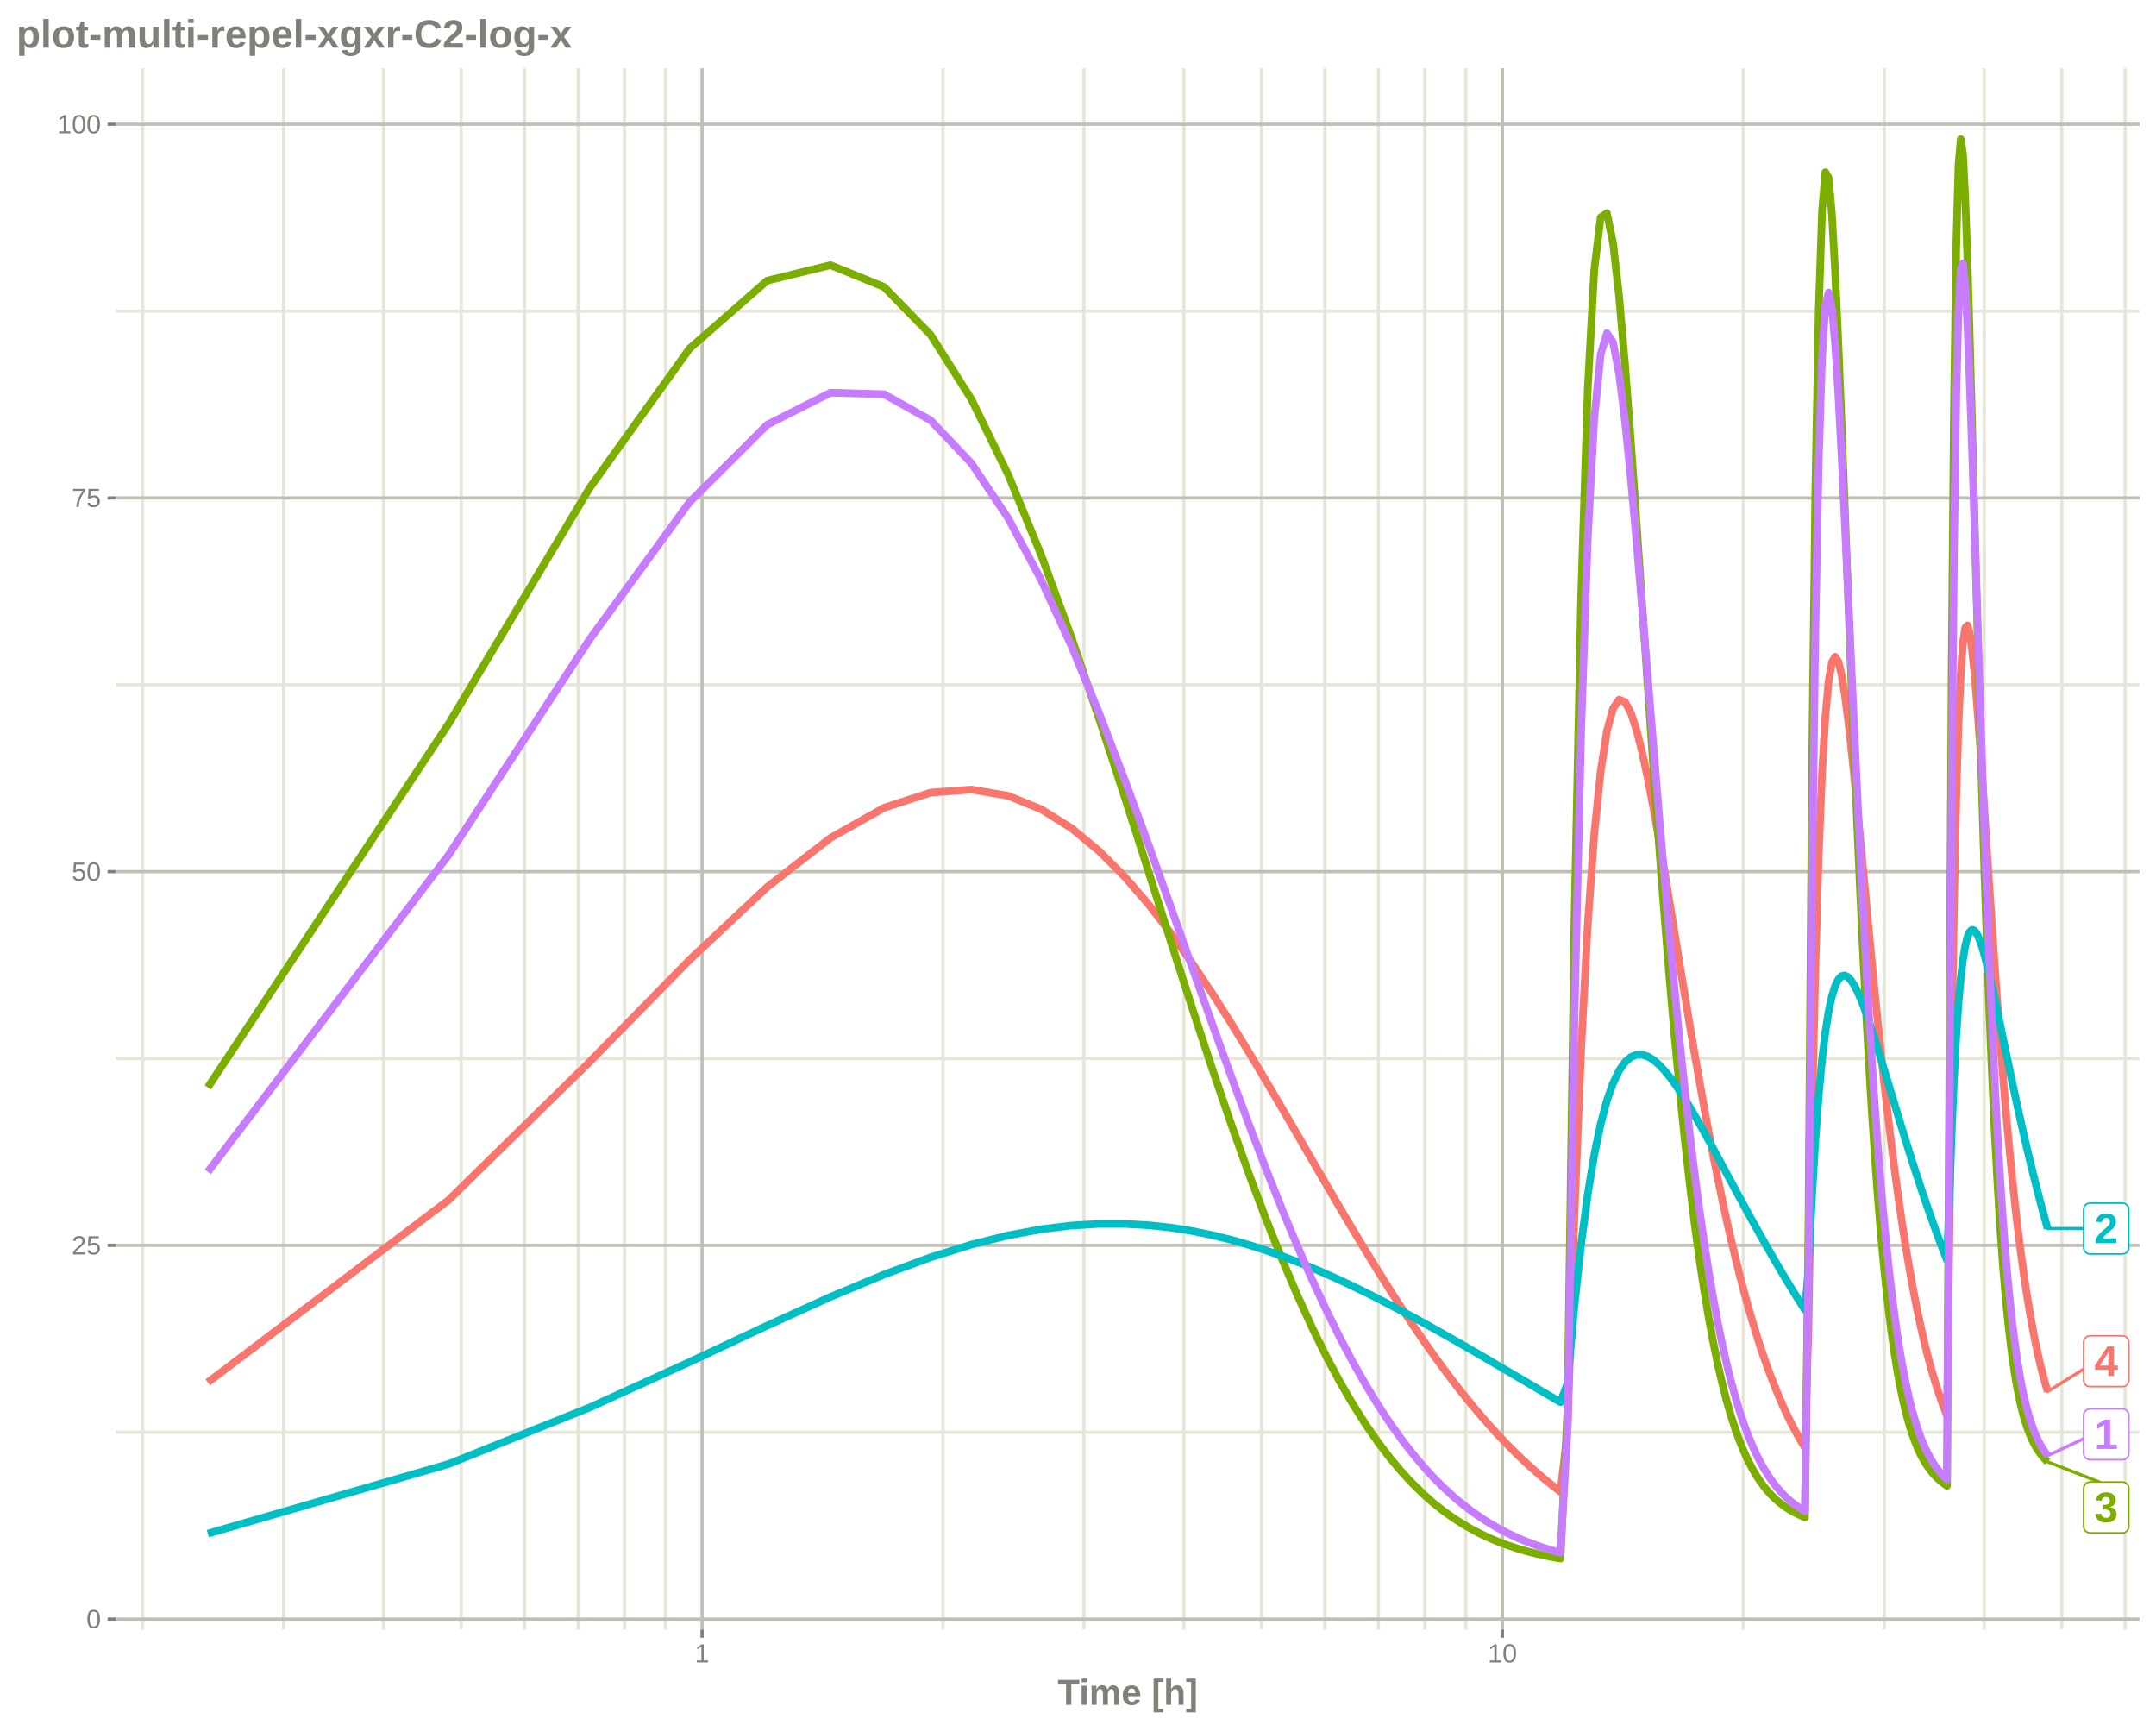
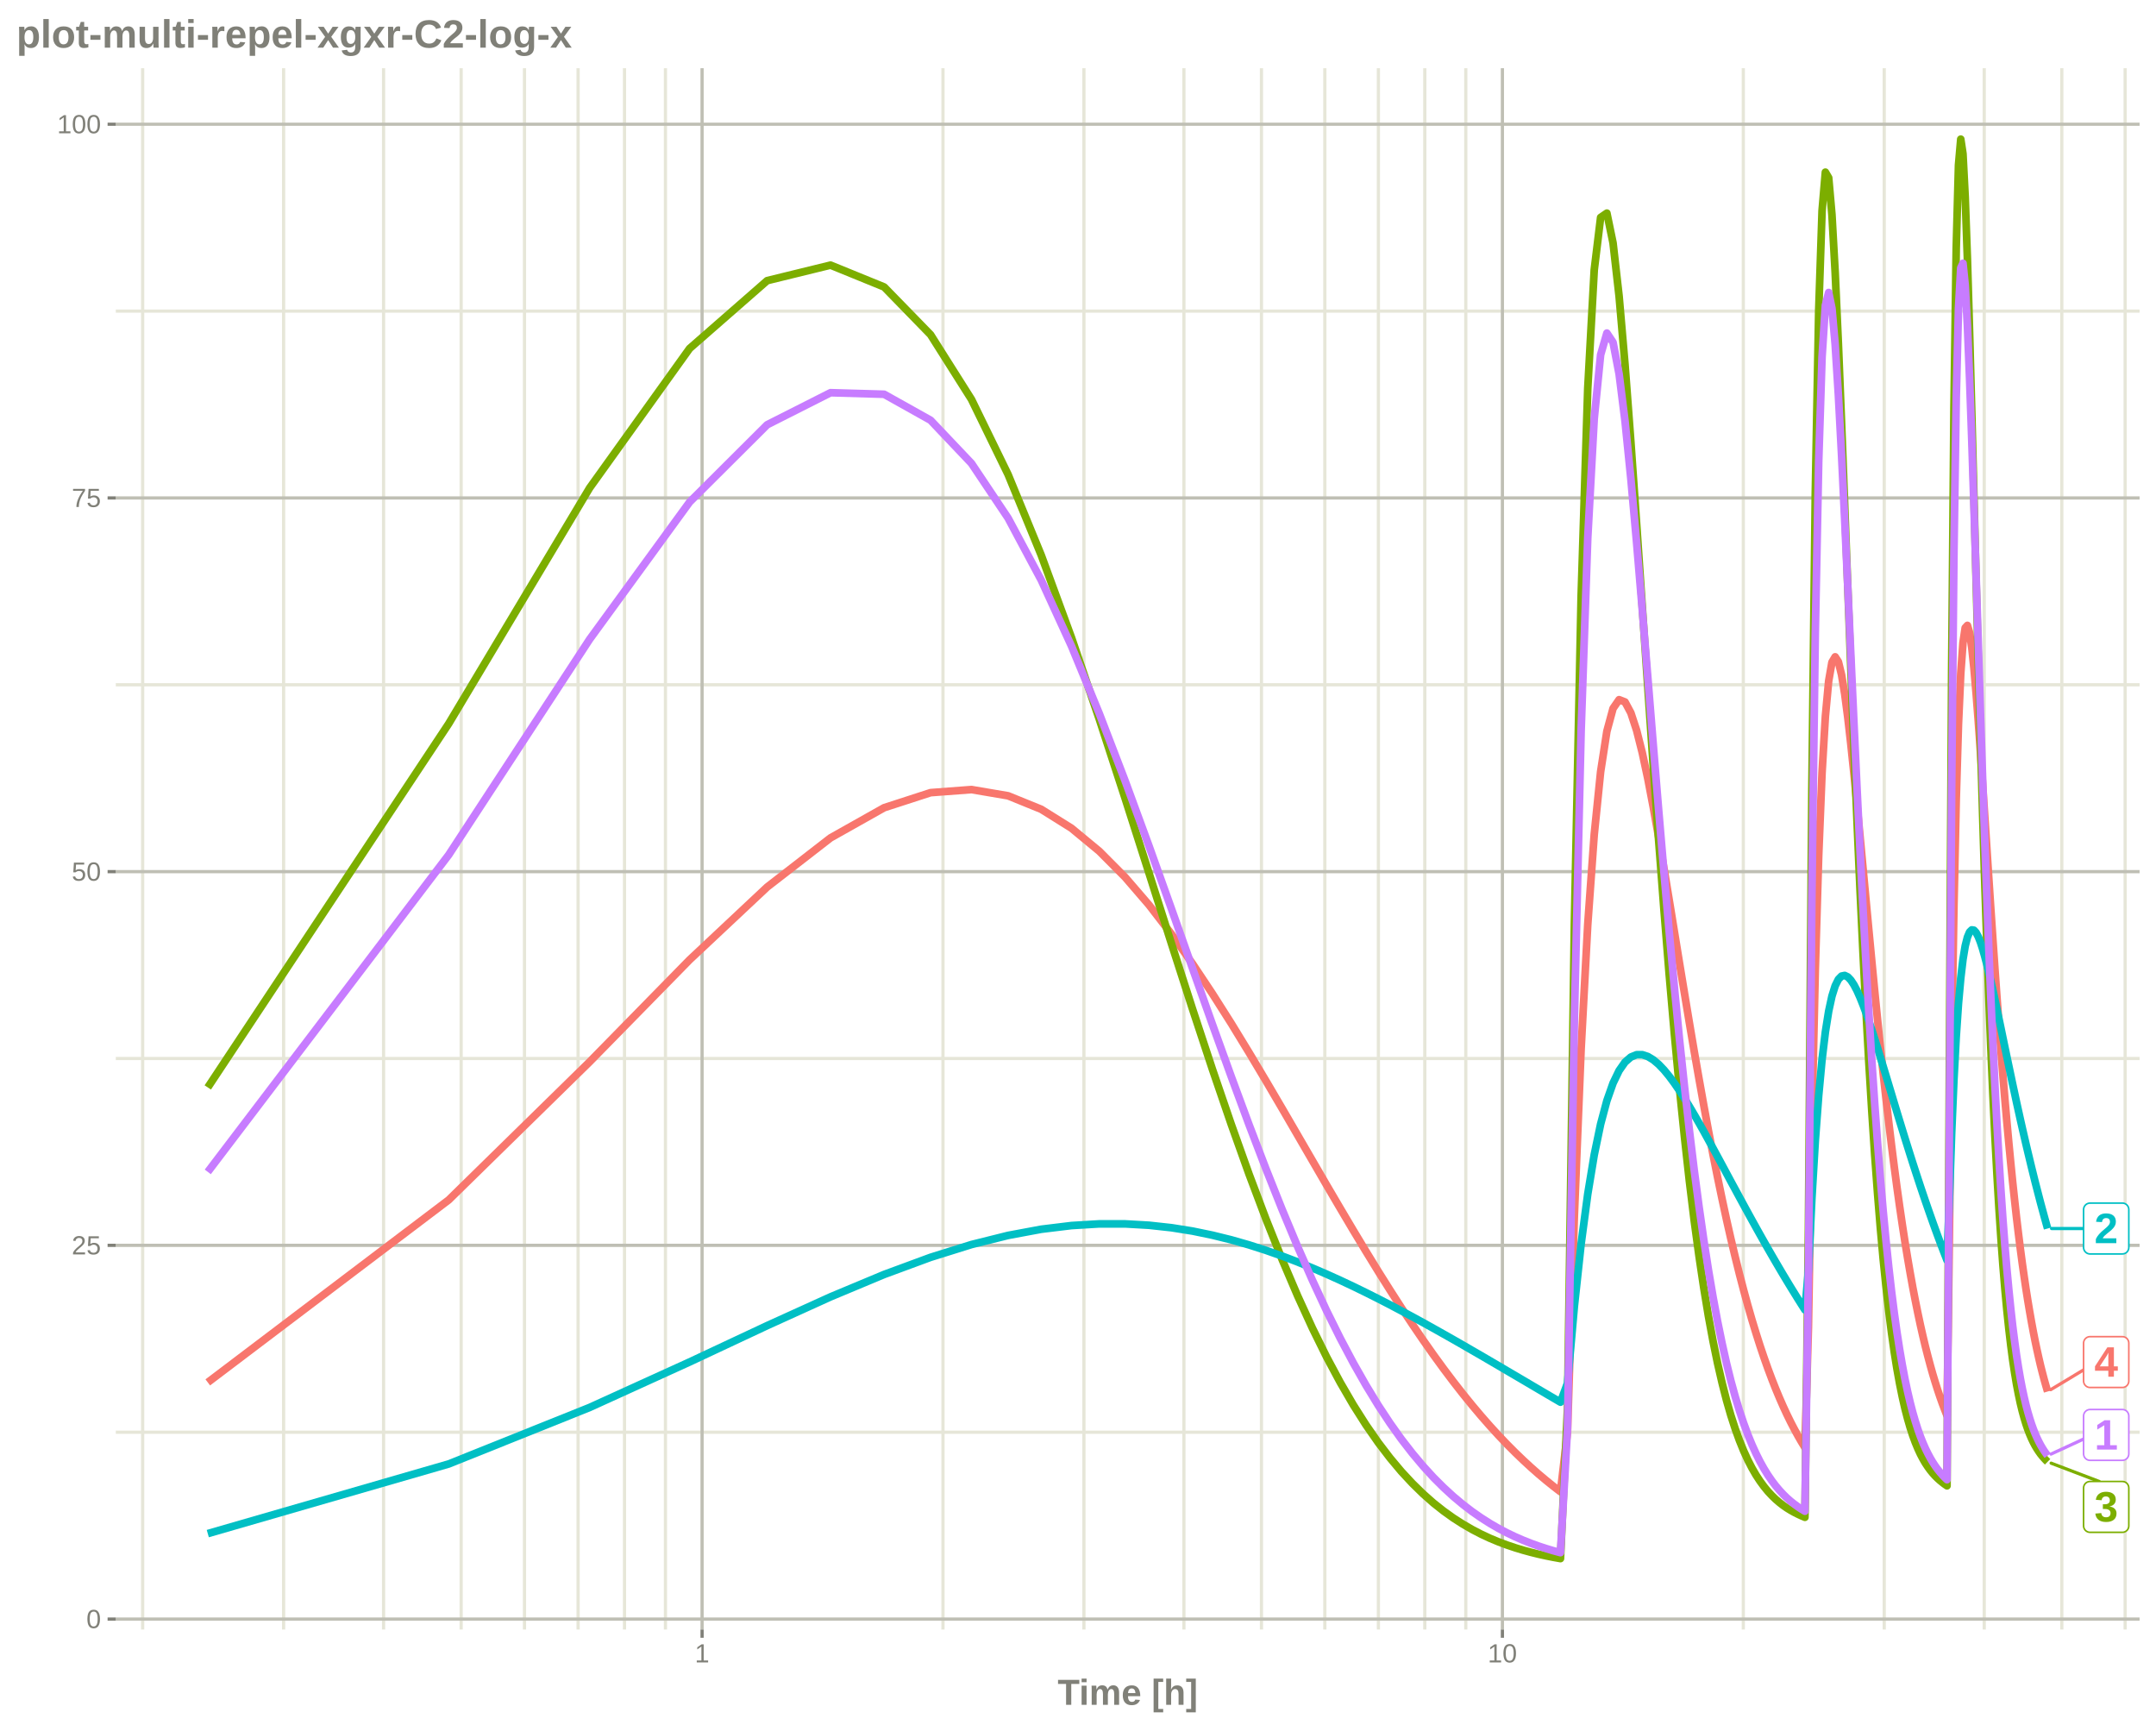
<svg xmlns="http://www.w3.org/2000/svg" viewBox="0 0 720.00 576.00">
  <defs>
    <style type="text/css">
    line, polyline, polygon, path, rect, circle {
      fill: none;
      stroke: #000000;
      stroke-linecap: round;
      stroke-linejoin: round;
      stroke-miterlimit: 10.00;
    }
  </style>
  </defs>
  <rect width="100%" height="100%" style="stroke: none; fill: #FFFFFF;" />
  <rect x="0.00" y="0.00" width="720.00" height="576.00" style="stroke-width: 1.07; stroke: #FFFFFF; fill: #FFFFFF;" />
  <defs>
    <clipPath id="cpMzguNjd8NzE0LjUyfDU0NC4xM3wyMi43Nw==">
      <rect x="38.67" y="22.77" width="675.85" height="521.36" />
    </clipPath>
  </defs>
  <rect x="38.67" y="22.77" width="675.85" height="521.36" style="stroke-width: 1.07; stroke: none; fill: #FFFFFF;" clip-path="url(#cpMzguNjd8NzE0LjUyfDU0NC4xM3wyMi43Nw==)" />
  <polyline points="38.67,478.23 714.52,478.23 " style="stroke-width: 1.07; stroke: #E6E6D8; stroke-linecap: butt;" clip-path="url(#cpMzguNjd8NzE0LjUyfDU0NC4xM3wyMi43Nw==)" />
  <polyline points="38.67,353.45 714.52,353.45 " style="stroke-width: 1.07; stroke: #E6E6D8; stroke-linecap: butt;" clip-path="url(#cpMzguNjd8NzE0LjUyfDU0NC4xM3wyMi43Nw==)" />
  <polyline points="38.67,228.66 714.52,228.66 " style="stroke-width: 1.07; stroke: #E6E6D8; stroke-linecap: butt;" clip-path="url(#cpMzguNjd8NzE0LjUyfDU0NC4xM3wyMi43Nw==)" />
  <polyline points="38.67,103.88 714.52,103.88 " style="stroke-width: 1.07; stroke: #E6E6D8; stroke-linecap: butt;" clip-path="url(#cpMzguNjd8NzE0LjUyfDU0NC4xM3wyMi43Nw==)" />
  <polyline points="47.64,544.13 47.64,22.77 " style="stroke-width: 1.07; stroke: #E6E6D8; stroke-linecap: butt;" clip-path="url(#cpMzguNjd8NzE0LjUyfDU0NC4xM3wyMi43Nw==)" />
  <polyline points="94.71,544.13 94.71,22.77 " style="stroke-width: 1.07; stroke: #E6E6D8; stroke-linecap: butt;" clip-path="url(#cpMzguNjd8NzE0LjUyfDU0NC4xM3wyMi43Nw==)" />
  <polyline points="128.10,544.13 128.10,22.77 " style="stroke-width: 1.07; stroke: #E6E6D8; stroke-linecap: butt;" clip-path="url(#cpMzguNjd8NzE0LjUyfDU0NC4xM3wyMi43Nw==)" />
  <polyline points="154.00,544.13 154.00,22.77 " style="stroke-width: 1.07; stroke: #E6E6D8; stroke-linecap: butt;" clip-path="url(#cpMzguNjd8NzE0LjUyfDU0NC4xM3wyMi43Nw==)" />
  <polyline points="175.16,544.13 175.16,22.77 " style="stroke-width: 1.07; stroke: #E6E6D8; stroke-linecap: butt;" clip-path="url(#cpMzguNjd8NzE0LjUyfDU0NC4xM3wyMi43Nw==)" />
  <polyline points="193.06,544.13 193.06,22.77 " style="stroke-width: 1.07; stroke: #E6E6D8; stroke-linecap: butt;" clip-path="url(#cpMzguNjd8NzE0LjUyfDU0NC4xM3wyMi43Nw==)" />
  <polyline points="208.55,544.13 208.55,22.77 " style="stroke-width: 1.07; stroke: #E6E6D8; stroke-linecap: butt;" clip-path="url(#cpMzguNjd8NzE0LjUyfDU0NC4xM3wyMi43Nw==)" />
  <polyline points="222.23,544.13 222.23,22.77 " style="stroke-width: 1.07; stroke: #E6E6D8; stroke-linecap: butt;" clip-path="url(#cpMzguNjd8NzE0LjUyfDU0NC4xM3wyMi43Nw==)" />
  <polyline points="314.91,544.13 314.91,22.77 " style="stroke-width: 1.07; stroke: #E6E6D8; stroke-linecap: butt;" clip-path="url(#cpMzguNjd8NzE0LjUyfDU0NC4xM3wyMi43Nw==)" />
  <polyline points="361.98,544.13 361.98,22.77 " style="stroke-width: 1.07; stroke: #E6E6D8; stroke-linecap: butt;" clip-path="url(#cpMzguNjd8NzE0LjUyfDU0NC4xM3wyMi43Nw==)" />
  <polyline points="395.37,544.13 395.37,22.77 " style="stroke-width: 1.07; stroke: #E6E6D8; stroke-linecap: butt;" clip-path="url(#cpMzguNjd8NzE0LjUyfDU0NC4xM3wyMi43Nw==)" />
  <polyline points="421.27,544.13 421.27,22.77 " style="stroke-width: 1.07; stroke: #E6E6D8; stroke-linecap: butt;" clip-path="url(#cpMzguNjd8NzE0LjUyfDU0NC4xM3wyMi43Nw==)" />
  <polyline points="442.43,544.13 442.43,22.77 " style="stroke-width: 1.07; stroke: #E6E6D8; stroke-linecap: butt;" clip-path="url(#cpMzguNjd8NzE0LjUyfDU0NC4xM3wyMi43Nw==)" />
  <polyline points="460.32,544.13 460.32,22.77 " style="stroke-width: 1.07; stroke: #E6E6D8; stroke-linecap: butt;" clip-path="url(#cpMzguNjd8NzE0LjUyfDU0NC4xM3wyMi43Nw==)" />
  <polyline points="475.82,544.13 475.82,22.77 " style="stroke-width: 1.07; stroke: #E6E6D8; stroke-linecap: butt;" clip-path="url(#cpMzguNjd8NzE0LjUyfDU0NC4xM3wyMi43Nw==)" />
  <polyline points="489.50,544.13 489.50,22.77 " style="stroke-width: 1.07; stroke: #E6E6D8; stroke-linecap: butt;" clip-path="url(#cpMzguNjd8NzE0LjUyfDU0NC4xM3wyMi43Nw==)" />
  <polyline points="582.18,544.13 582.18,22.77 " style="stroke-width: 1.07; stroke: #E6E6D8; stroke-linecap: butt;" clip-path="url(#cpMzguNjd8NzE0LjUyfDU0NC4xM3wyMi43Nw==)" />
  <polyline points="629.24,544.13 629.24,22.77 " style="stroke-width: 1.07; stroke: #E6E6D8; stroke-linecap: butt;" clip-path="url(#cpMzguNjd8NzE0LjUyfDU0NC4xM3wyMi43Nw==)" />
  <polyline points="662.64,544.13 662.64,22.77 " style="stroke-width: 1.07; stroke: #E6E6D8; stroke-linecap: butt;" clip-path="url(#cpMzguNjd8NzE0LjUyfDU0NC4xM3wyMi43Nw==)" />
  <polyline points="688.54,544.13 688.54,22.77 " style="stroke-width: 1.07; stroke: #E6E6D8; stroke-linecap: butt;" clip-path="url(#cpMzguNjd8NzE0LjUyfDU0NC4xM3wyMi43Nw==)" />
  <polyline points="709.70,544.13 709.70,22.77 " style="stroke-width: 1.07; stroke: #E6E6D8; stroke-linecap: butt;" clip-path="url(#cpMzguNjd8NzE0LjUyfDU0NC4xM3wyMi43Nw==)" />
  <polyline points="38.67,540.63 714.52,540.63 " style="stroke-width: 1.07; stroke: #BFBFB4; stroke-linecap: butt;" clip-path="url(#cpMzguNjd8NzE0LjUyfDU0NC4xM3wyMi43Nw==)" />
  <polyline points="38.67,415.84 714.52,415.84 " style="stroke-width: 1.07; stroke: #BFBFB4; stroke-linecap: butt;" clip-path="url(#cpMzguNjd8NzE0LjUyfDU0NC4xM3wyMi43Nw==)" />
  <polyline points="38.67,291.05 714.52,291.05 " style="stroke-width: 1.07; stroke: #BFBFB4; stroke-linecap: butt;" clip-path="url(#cpMzguNjd8NzE0LjUyfDU0NC4xM3wyMi43Nw==)" />
  <polyline points="38.67,166.27 714.52,166.27 " style="stroke-width: 1.07; stroke: #BFBFB4; stroke-linecap: butt;" clip-path="url(#cpMzguNjd8NzE0LjUyfDU0NC4xM3wyMi43Nw==)" />
  <polyline points="38.67,41.48 714.52,41.48 " style="stroke-width: 1.07; stroke: #BFBFB4; stroke-linecap: butt;" clip-path="url(#cpMzguNjd8NzE0LjUyfDU0NC4xM3wyMi43Nw==)" />
  <polyline points="234.46,544.13 234.46,22.77 " style="stroke-width: 1.07; stroke: #BFBFB4; stroke-linecap: butt;" clip-path="url(#cpMzguNjd8NzE0LjUyfDU0NC4xM3wyMi43Nw==)" />
  <polyline points="501.73,544.13 501.73,22.77 " style="stroke-width: 1.07; stroke: #BFBFB4; stroke-linecap: butt;" clip-path="url(#cpMzguNjd8NzE0LjUyfDU0NC4xM3wyMi43Nw==)" />
  <polyline points="69.39,461.60 149.84,400.68 196.91,354.56 230.30,320.49 256.20,296.19 277.36,279.78 295.26,269.71 310.76,264.68 324.43,263.65 336.66,265.73 347.72,270.23 357.82,276.55 367.11,284.23 375.71,292.88 383.72,302.18 391.21,311.90 398.25,321.82 404.88,331.80 411.16,341.70 417.11,351.44 422.78,360.94 428.18,370.15 433.34,379.03 438.28,387.55 443.01,395.70 447.57,403.47 451.95,410.86 456.17,417.86 460.24,424.49 464.18,430.75 467.98,436.66 471.67,442.22 475.24,447.46 478.70,452.38 482.07,457.01 485.34,461.35 488.52,465.42 491.61,469.23 494.63,472.81 497.57,476.16 500.43,479.29 503.23,482.23 505.96,484.97 508.63,487.54 511.24,489.95 513.79,492.20 516.29,494.30 518.73,496.27 521.12,498.11 523.47,478.17 525.77,405.62 528.02,350.20 530.23,308.74 532.40,278.63 534.53,257.70 536.62,244.17 538.68,236.55 540.70,233.63 542.68,234.40 544.63,238.04 546.55,243.88 548.44,251.37 550.30,260.06 552.12,269.59 553.92,279.67 555.70,290.07 557.44,300.59 559.16,311.10 560.85,321.48 562.53,331.65 564.17,341.53 565.79,351.09 567.40,360.29 568.98,369.10 570.53,377.51 572.07,385.53 573.59,393.14 575.09,400.35 576.56,407.18 578.02,413.63 579.47,419.71 580.89,425.44 582.30,430.83 583.69,435.91 585.06,440.68 586.42,445.15 587.76,449.36 589.09,453.30 590.40,457.00 591.70,460.47 592.98,463.72 594.25,466.77 595.50,469.62 596.74,472.30 597.97,474.81 599.19,477.16 600.39,479.36 601.58,481.43 602.76,483.36 603.93,443.17 605.08,375.35 606.22,323.81 607.36,285.52 608.48,258.01 609.59,239.19 610.69,227.37 611.78,221.13 612.86,219.32 613.93,220.98 614.99,225.32 616.04,231.72 617.08,239.64 618.11,248.66 619.13,258.44 620.15,268.70 621.15,279.23 622.15,289.85 623.14,300.42 624.12,310.83 625.09,321.01 626.05,330.90 627.01,340.45 627.95,349.63 628.89,358.42 629.83,366.81 630.75,374.79 631.67,382.38 632.58,389.57 633.48,396.37 634.38,402.80 635.27,408.86 636.15,414.58 637.03,419.96 637.90,425.02 638.76,429.79 639.62,434.26 640.47,438.46 641.31,442.41 642.15,446.12 642.98,449.60 643.81,452.86 644.63,455.92 645.44,458.80 646.25,461.49 647.05,464.02 647.85,466.40 648.64,468.63 649.43,470.72 650.21,472.69 650.99,413.43 651.76,350.05 652.53,302.14 653.29,266.82 654.04,241.72 654.80,224.86 655.54,214.61 656.28,209.64 657.02,208.83 657.75,211.29 658.48,216.26 659.20,223.13 659.92,231.42 660.64,240.72 661.35,250.70 662.05,261.10 662.75,271.72 663.45,282.39 664.14,292.99 664.83,303.41 665.52,313.57 666.20,323.43 666.88,332.94 667.55,342.08 668.22,350.82 668.88,359.16 669.54,367.10 670.20,374.64 670.86,381.78 671.51,388.54 672.15,394.92 672.80,400.95 673.43,406.63 674.07,411.98 674.70,417.02 675.33,421.76 675.96,426.21 676.58,430.40 677.20,434.33 677.82,438.03 678.43,441.50 679.04,444.76 679.64,447.82 680.25,450.70 680.85,453.40 681.44,455.94 682.04,458.32 682.63,460.56 683.22,462.67 683.80,464.65 " style="stroke-width: 2.56; stroke: #F8766D; stroke-linecap: butt;" clip-path="url(#cpMzguNjd8NzE0LjUyfDU0NC4xM3wyMi43Nw==)" />
  <polyline points="69.39,363.11 149.84,241.66 196.91,162.93 230.30,116.36 256.20,93.71 277.36,88.53 295.26,95.83 310.76,111.75 324.43,133.37 336.66,158.46 347.72,185.38 357.82,212.89 367.11,240.14 375.71,266.50 383.72,291.57 391.21,315.10 398.25,336.94 404.88,357.03 411.16,375.38 417.11,392.04 422.78,407.08 428.18,420.59 433.34,432.69 438.28,443.49 443.01,453.09 447.57,461.60 451.95,469.14 456.17,475.79 460.24,481.65 464.18,486.81 467.98,491.35 471.67,495.32 475.24,498.81 478.70,501.87 482.07,504.54 485.34,506.88 488.52,508.92 491.61,510.71 494.63,512.28 497.57,513.65 500.43,514.84 503.23,515.89 505.96,516.81 508.63,517.62 511.24,518.33 513.79,518.96 516.29,519.51 518.73,520.00 521.12,520.43 523.47,470.32 525.77,308.60 528.02,199.28 530.23,129.75 532.40,90.12 534.53,72.61 536.62,71.17 538.68,81.14 540.70,98.91 542.68,121.75 544.63,147.59 546.55,174.89 548.44,202.55 550.30,229.75 552.12,255.95 553.92,280.77 555.70,304.00 557.44,325.51 559.16,345.27 560.85,363.30 562.53,379.64 564.17,394.39 565.79,407.64 567.40,419.50 568.98,430.07 570.53,439.48 572.07,447.83 573.59,455.23 575.09,461.76 576.56,467.53 578.02,472.61 579.47,477.08 580.89,481.01 582.30,484.47 583.69,487.51 585.06,490.17 586.42,492.52 587.76,494.57 589.09,496.38 590.40,497.98 591.70,499.38 592.98,500.62 594.25,501.71 595.50,502.68 596.74,503.54 597.97,504.30 599.19,504.98 600.39,505.59 601.58,506.14 602.76,506.64 603.93,410.35 605.08,263.16 606.22,164.92 607.36,103.78 608.48,70.40 609.59,57.49 610.69,59.37 611.78,71.66 612.86,91.00 613.93,114.82 614.99,141.23 616.04,168.78 617.08,196.46 618.11,223.52 619.13,249.47 620.15,273.98 621.15,296.86 622.15,318.00 623.14,337.39 624.12,355.06 625.09,371.06 626.05,385.49 627.01,398.45 627.95,410.04 628.89,420.38 629.83,429.58 630.75,437.74 631.67,444.98 632.58,451.38 633.48,457.03 634.38,462.01 635.27,466.40 636.15,470.28 637.03,473.68 637.90,476.69 638.76,479.33 639.62,481.66 640.47,483.71 641.31,485.53 642.15,487.13 642.98,488.55 643.81,489.81 644.63,490.93 645.44,491.92 646.25,492.82 647.05,493.62 647.85,494.34 648.64,494.99 649.43,495.59 650.21,496.13 650.99,357.63 651.76,224.01 652.53,136.10 653.29,82.74 654.04,55.15 654.80,46.47 655.54,51.37 656.28,65.76 657.02,86.49 657.75,111.17 658.48,138.03 659.20,165.76 659.92,193.39 660.64,220.27 661.35,245.94 662.05,270.10 662.75,292.60 663.45,313.36 664.14,332.37 664.83,349.66 665.52,365.31 666.20,379.41 666.88,392.07 667.55,403.39 668.22,413.48 668.88,422.46 669.54,430.44 670.20,437.50 670.86,443.75 671.51,449.28 672.15,454.16 672.80,458.46 673.43,462.26 674.07,465.61 674.70,468.57 675.33,471.17 675.96,473.48 676.58,475.51 677.20,477.32 677.82,478.92 678.43,480.34 679.04,481.61 679.64,482.74 680.25,483.76 680.85,484.67 681.44,485.50 682.04,486.24 682.63,486.92 683.22,487.55 683.80,488.12 " style="stroke-width: 2.56; stroke: #7CAE00; stroke-linecap: butt;" clip-path="url(#cpMzguNjd8NzE0LjUyfDU0NC4xM3wyMi43Nw==)" />
  <polyline points="69.39,512.09 149.84,488.84 196.91,469.97 230.30,454.78 256.20,442.64 277.36,433.04 295.26,425.56 310.76,419.84 324.43,415.57 336.66,412.52 347.72,410.46 357.82,409.23 367.11,408.67 375.71,408.67 383.72,409.13 391.21,409.95 398.25,411.07 404.88,412.44 411.16,413.99 417.11,415.69 422.78,417.51 428.18,419.41 433.34,421.38 438.28,423.40 443.01,425.44 447.57,427.50 451.95,429.56 456.17,431.62 460.24,433.66 464.18,435.69 467.98,437.70 471.67,439.68 475.24,441.63 478.70,443.56 482.07,445.45 485.34,447.30 488.52,449.12 491.61,450.91 494.63,452.65 497.57,454.37 500.43,456.04 503.23,457.69 505.96,459.29 508.63,460.86 511.24,462.40 513.79,463.90 516.29,465.37 518.73,466.80 521.12,468.20 523.47,461.89 525.77,436.11 528.02,415.33 530.23,398.73 532.40,385.60 534.53,375.36 536.62,367.53 538.68,361.68 540.70,357.49 542.68,354.66 544.63,352.96 546.55,352.18 548.44,352.17 550.30,352.78 552.12,353.89 553.92,355.41 555.70,357.27 557.44,359.38 559.16,361.70 560.85,364.17 562.53,366.77 564.17,369.46 565.79,372.20 567.40,374.99 568.98,377.80 570.53,380.62 572.07,383.43 573.59,386.23 575.09,389.01 576.56,391.75 578.02,394.47 579.47,397.14 580.89,399.77 582.30,402.36 583.69,404.91 585.06,407.40 586.42,409.85 587.76,412.25 589.09,414.61 590.40,416.91 591.70,419.17 592.98,421.37 594.25,423.53 595.50,425.65 596.74,427.71 597.97,429.74 599.19,431.71 600.39,433.65 601.58,435.54 602.76,437.39 603.93,424.21 605.08,400.20 606.22,380.96 607.36,365.71 608.48,353.76 609.59,344.56 610.69,337.65 611.78,332.63 612.86,329.18 613.93,327.02 614.99,325.93 616.04,325.71 617.08,326.21 618.11,327.30 619.13,328.85 620.15,330.79 621.15,333.03 622.15,335.52 623.14,338.18 624.12,341.00 625.09,343.91 626.05,346.90 627.01,349.95 627.95,353.02 628.89,356.11 629.83,359.19 630.75,362.26 631.67,365.31 632.58,368.34 633.48,371.32 634.38,374.27 635.27,377.17 636.15,380.03 637.03,382.83 637.90,385.59 638.76,388.30 639.62,390.95 640.47,393.55 641.31,396.10 642.15,398.60 642.98,401.04 643.81,403.44 644.63,405.78 645.44,408.07 646.25,410.32 647.05,412.51 647.85,414.66 648.64,416.76 649.43,418.81 650.21,420.82 650.99,400.86 651.76,378.29 652.53,360.29 653.29,346.07 654.04,335.02 654.80,326.59 655.54,320.34 656.28,315.89 657.02,312.94 657.75,311.21 658.48,310.50 659.20,310.61 659.92,311.41 660.64,312.76 661.35,314.55 662.05,316.70 662.75,319.14 663.45,321.80 664.14,324.64 664.83,327.60 665.52,330.66 666.20,333.79 666.88,336.96 667.55,340.16 668.22,343.36 668.88,346.56 669.54,349.74 670.20,352.89 670.86,356.01 671.51,359.09 672.15,362.14 672.80,365.13 673.43,368.08 674.07,370.97 674.70,373.82 675.33,376.61 675.96,379.35 676.58,382.03 677.20,384.66 677.82,387.24 678.43,389.77 679.04,392.24 679.64,394.66 680.25,397.03 680.85,399.35 681.44,401.62 682.04,403.84 682.63,406.01 683.22,408.14 683.80,410.22 " style="stroke-width: 2.56; stroke: #00BFC4; stroke-linecap: butt;" clip-path="url(#cpMzguNjd8NzE0LjUyfDU0NC4xM3wyMi43Nw==)" />
  <polyline points="69.39,391.31 149.84,285.46 196.91,213.47 230.30,167.64 256.20,141.83 277.36,131.13 295.26,131.65 310.76,140.32 324.43,154.73 336.66,173.01 347.72,193.71 357.82,215.74 367.11,238.27 375.71,260.67 383.72,282.51 391.21,303.48 398.25,323.36 404.88,342.03 411.16,359.43 417.11,375.52 422.78,390.33 428.18,403.90 433.34,416.26 438.28,427.49 443.01,437.66 447.57,446.85 451.95,455.12 456.17,462.55 460.24,469.22 464.18,475.19 467.98,480.53 471.67,485.29 475.24,489.54 478.70,493.33 482.07,496.69 485.34,499.69 488.52,502.35 491.61,504.72 494.63,506.82 497.57,508.69 500.43,510.35 503.23,511.82 505.96,513.13 508.63,514.29 511.24,515.33 513.79,516.25 516.29,517.07 518.73,517.80 521.12,518.45 523.47,477.03 525.77,340.12 528.02,244.02 530.23,179.65 532.40,139.74 534.53,118.47 536.62,111.22 538.68,114.32 540.70,124.88 542.68,140.66 544.63,159.89 546.55,181.22 548.44,203.63 550.30,226.35 552.12,248.82 553.92,270.62 555.70,291.48 557.44,311.20 559.16,329.69 560.85,346.89 562.53,362.79 564.17,377.40 565.79,390.77 567.40,402.95 568.98,414.01 570.53,424.03 572.07,433.08 573.59,441.23 575.09,448.56 576.56,455.14 578.02,461.04 579.47,466.32 580.89,471.04 582.30,475.25 583.69,479.02 585.06,482.37 586.42,485.37 587.76,488.04 589.09,490.42 590.40,492.54 591.70,494.43 592.98,496.12 594.25,497.63 595.50,498.98 596.74,500.19 597.97,501.27 599.19,502.24 600.39,503.12 601.58,503.90 602.76,504.61 603.93,424.49 605.08,298.82 606.22,211.50 607.36,153.94 608.48,119.25 609.59,101.95 610.69,97.67 611.78,102.96 612.86,115.09 613.93,131.94 614.99,151.88 616.04,173.64 617.08,196.26 618.11,219.04 619.13,241.44 620.15,263.09 621.15,283.75 622.15,303.24 623.14,321.48 624.12,338.42 625.09,354.06 626.05,368.42 627.01,381.55 627.95,393.52 628.89,404.38 629.83,414.21 630.75,423.10 631.67,431.10 632.58,438.30 633.48,444.77 634.38,450.57 635.27,455.76 636.15,460.42 637.03,464.58 637.90,468.30 638.76,471.62 639.62,474.59 640.47,477.25 641.31,479.62 642.15,481.74 642.98,483.64 643.81,485.34 644.63,486.87 645.44,488.24 646.25,489.48 647.05,490.59 647.85,491.59 648.64,492.50 649.43,493.33 650.21,494.08 650.99,378.29 651.76,263.17 652.53,184.08 653.29,132.88 654.04,103.07 654.80,89.45 655.54,87.91 656.28,95.19 657.02,108.73 657.75,126.55 658.48,147.10 659.20,169.21 659.92,191.98 660.64,214.76 661.35,237.06 662.05,258.53 662.75,278.97 663.45,298.20 664.14,316.17 664.83,332.84 665.52,348.20 666.20,362.30 666.88,375.19 667.55,386.92 668.22,397.57 668.88,407.21 669.54,415.91 670.20,423.76 670.86,430.82 671.51,437.16 672.15,442.86 672.80,447.96 673.43,452.53 674.07,456.62 674.70,460.29 675.33,463.57 675.96,466.50 676.58,469.13 677.20,471.49 677.82,473.60 678.43,475.49 679.04,477.19 679.64,478.73 680.25,480.11 680.85,481.35 681.44,482.48 682.04,483.51 682.63,484.44 683.22,485.29 683.80,486.07 " style="stroke-width: 2.56; stroke: #C77CFF; stroke-linecap: butt;" clip-path="url(#cpMzguNjd8NzE0LjUyfDU0NC4xM3wyMi43Nw==)" />
-   <line x1="695.81" y1="480.41" x2="683.80" y2="486.07" style="stroke-width: 1.07; stroke: #C77CFF;" clip-path="url(#cpMzguNjd8NzE0LjUyfDU0NC4xM3wyMi43Nw==)" />
-   <polygon points="697.97,487.42 708.76,487.42 708.67,487.42 709.02,487.40 709.36,487.33 709.69,487.21 709.99,487.03 710.26,486.81 710.49,486.55 710.67,486.26 710.81,485.94 710.89,485.60 710.92,485.26 710.92,485.26 710.92,472.60 710.92,472.60 710.89,472.25 710.81,471.91 710.67,471.59 710.49,471.30 710.26,471.04 709.99,470.82 709.69,470.64 709.36,470.52 709.02,470.45 708.76,470.44 697.97,470.44 698.23,470.45 697.89,470.44 697.54,470.48 697.21,470.58 696.89,470.73 696.61,470.92 696.36,471.16 696.15,471.44 695.99,471.75 695.88,472.08 695.82,472.42 695.81,472.60 695.81,485.26 695.82,485.08 695.82,485.43 695.88,485.77 695.99,486.10 696.15,486.41 696.36,486.69 696.61,486.93 696.89,487.13 697.21,487.28 697.54,487.37 697.89,487.42 " style="stroke-width: 0.53; stroke: #C77CFF; fill: #FFFFFF;" clip-path="url(#cpMzguNjd8NzE0LjUyfDU0NC4xM3wyMi43Nw==)" />
+   <line x1="695.81" y1="480.52" x2="684.93" y2="485.54" style="stroke-width: 1.07; stroke: #C77CFF;" clip-path="url(#cpMzguNjd8NzE0LjUyfDU0NC4xM3wyMi43Nw==)" />
+   <line x1="695.81" y1="410.22" x2="685.12" y2="410.22" style="stroke-width: 1.07; stroke: #00BFC4;" clip-path="url(#cpMzguNjd8NzE0LjUyfDU0NC4xM3wyMi43Nw==)" />
+   <line x1="701.03" y1="494.68" x2="684.98" y2="488.57" style="stroke-width: 1.07; stroke: #7CAE00;" clip-path="url(#cpMzguNjd8NzE0LjUyfDU0NC4xM3wyMi43Nw==)" />
+   <line x1="695.81" y1="457.42" x2="684.84" y2="464.03" style="stroke-width: 1.07; stroke: #F8766D;" clip-path="url(#cpMzguNjd8NzE0LjUyfDU0NC4xM3wyMi43Nw==)" />
+   <polygon points="697.97,487.63 708.76,487.63 708.67,487.63 709.02,487.61 709.36,487.55 709.69,487.42 709.99,487.25 710.26,487.03 710.49,486.77 710.67,486.47 710.81,486.15 710.89,485.82 710.92,485.47 710.92,485.47 710.92,472.81 710.92,472.81 710.89,472.46 710.81,472.13 710.67,471.81 710.49,471.51 710.26,471.25 709.99,471.03 709.69,470.86 709.36,470.73 709.02,470.67 708.76,470.65 697.97,470.65 698.23,470.67 697.89,470.65 697.54,470.69 697.21,470.79 696.89,470.94 696.61,471.14 696.36,471.38 696.15,471.65 695.99,471.96 695.88,472.29 695.82,472.64 695.81,472.81 695.81,485.47 695.82,485.30 695.82,485.64 695.88,485.99 695.99,486.32 696.15,486.63 696.36,486.90 696.61,487.14 696.89,487.34 697.21,487.49 697.54,487.59 697.89,487.63 " style="stroke-width: 0.53; stroke: #C77CFF; fill: #FFFFFF;" clip-path="url(#cpMzguNjd8NzE0LjUyfDU0NC4xM3wyMi43Nw==)" />
  <g clip-path="url(#cpMzguNjd8NzE0LjUyfDU0NC4xM3wyMi43Nw==)">
-     <text x="699.41" y="483.82" style="font-size: 14.23px; font-weight: bold; fill: #C77CFF; font-family: Liberation Sans;" textLength="7.91px" lengthAdjust="spacingAndGlyphs">1</text>
+     <text x="699.41" y="484.03" style="font-size: 14.23px; font-weight: bold; fill: #C77CFF; font-family: Liberation Sans;" textLength="7.91px" lengthAdjust="spacingAndGlyphs">1</text>
  </g>
-   <line x1="695.81" y1="410.22" x2="683.80" y2="410.22" style="stroke-width: 1.07; stroke: #00BFC4;" clip-path="url(#cpMzguNjd8NzE0LjUyfDU0NC4xM3wyMi43Nw==)" />
  <polygon points="697.97,418.71 708.76,418.71 708.67,418.71 709.02,418.69 709.36,418.62 709.69,418.50 709.99,418.33 710.26,418.11 710.49,417.85 710.67,417.55 710.81,417.23 710.89,416.90 710.92,416.55 710.92,416.55 710.92,403.89 710.92,403.89 710.89,403.54 710.81,403.20 710.67,402.88 710.49,402.59 710.26,402.33 709.99,402.11 709.69,401.94 709.36,401.81 709.02,401.74 708.76,401.73 697.97,401.73 698.23,401.74 697.89,401.73 697.54,401.77 697.21,401.87 696.89,402.02 696.61,402.21 696.36,402.46 696.15,402.73 695.99,403.04 695.88,403.37 695.82,403.71 695.81,403.89 695.81,416.55 695.82,416.38 695.82,416.72 695.88,417.07 695.99,417.40 696.15,417.70 696.36,417.98 696.61,418.22 696.89,418.42 697.21,418.57 697.54,418.67 697.89,418.71 " style="stroke-width: 0.53; stroke: #00BFC4; fill: #FFFFFF;" clip-path="url(#cpMzguNjd8NzE0LjUyfDU0NC4xM3wyMi43Nw==)" />
  <g clip-path="url(#cpMzguNjd8NzE0LjUyfDU0NC4xM3wyMi43Nw==)">
    <text x="699.41" y="415.11" style="font-size: 14.23px; font-weight: bold; fill: #00BFC4; font-family: Liberation Sans;" textLength="7.91px" lengthAdjust="spacingAndGlyphs">2</text>
  </g>
-   <line x1="701.05" y1="494.85" x2="683.80" y2="488.12" style="stroke-width: 1.07; stroke: #7CAE00;" clip-path="url(#cpMzguNjd8NzE0LjUyfDU0NC4xM3wyMi43Nw==)" />
-   <polygon points="697.97,511.84 708.76,511.84 708.67,511.83 709.02,511.82 709.36,511.75 709.69,511.63 709.99,511.45 710.26,511.23 710.49,510.97 710.67,510.68 710.81,510.36 710.89,510.02 710.92,509.68 710.92,509.68 710.92,497.01 710.92,497.01 710.89,496.67 710.81,496.33 710.67,496.01 710.49,495.72 710.26,495.46 709.99,495.24 709.69,495.06 709.36,494.94 709.02,494.87 708.76,494.85 697.97,494.85 698.23,494.87 697.89,494.86 697.54,494.90 697.21,494.99 696.89,495.14 696.61,495.34 696.36,495.58 696.15,495.86 695.99,496.17 695.88,496.50 695.82,496.84 695.81,497.01 695.81,509.68 695.82,509.50 695.82,509.85 695.88,510.19 695.99,510.52 696.15,510.83 696.36,511.11 696.61,511.35 696.89,511.55 697.21,511.69 697.54,511.79 697.89,511.83 " style="stroke-width: 0.53; stroke: #7CAE00; fill: #FFFFFF;" clip-path="url(#cpMzguNjd8NzE0LjUyfDU0NC4xM3wyMi43Nw==)" />
+   <polygon points="697.97,511.66 708.76,511.66 708.67,511.66 709.02,511.65 709.36,511.58 709.69,511.45 709.99,511.28 710.26,511.06 710.49,510.80 710.67,510.51 710.81,510.19 710.89,509.85 710.92,509.50 710.92,509.50 710.92,496.84 710.92,496.84 710.89,496.50 710.81,496.16 710.67,495.84 710.49,495.54 710.26,495.28 709.99,495.06 709.69,494.89 709.36,494.77 709.02,494.70 708.76,494.68 697.97,494.68 698.23,494.70 697.89,494.68 697.54,494.73 697.21,494.82 696.89,494.97 696.61,495.17 696.36,495.41 696.15,495.69 695.99,495.99 695.88,496.32 695.82,496.67 695.81,496.84 695.81,509.50 695.82,509.33 695.82,509.68 695.88,510.02 695.99,510.35 696.15,510.66 696.36,510.94 696.61,511.18 696.89,511.37 697.21,511.52 697.54,511.62 697.89,511.66 " style="stroke-width: 0.53; stroke: #7CAE00; fill: #FFFFFF;" clip-path="url(#cpMzguNjd8NzE0LjUyfDU0NC4xM3wyMi43Nw==)" />
  <g clip-path="url(#cpMzguNjd8NzE0LjUyfDU0NC4xM3wyMi43Nw==)">
-     <text x="699.41" y="508.24" style="font-size: 14.23px; font-weight: bold; fill: #7CAE00; font-family: Liberation Sans;" textLength="7.91px" lengthAdjust="spacingAndGlyphs">3</text>
+     <text x="699.41" y="508.06" style="font-size: 14.23px; font-weight: bold; fill: #7CAE00; font-family: Liberation Sans;" textLength="7.91px" lengthAdjust="spacingAndGlyphs">3</text>
  </g>
-   <line x1="695.81" y1="457.19" x2="683.80" y2="464.65" style="stroke-width: 1.07; stroke: #F8766D;" clip-path="url(#cpMzguNjd8NzE0LjUyfDU0NC4xM3wyMi43Nw==)" />
-   <polygon points="697.97,463.01 708.76,463.01 708.67,463.01 709.02,463.00 709.36,462.93 709.69,462.80 709.99,462.63 710.26,462.41 710.49,462.15 710.67,461.86 710.81,461.54 710.89,461.20 710.92,460.85 710.92,460.85 710.92,448.19 710.92,448.19 710.89,447.84 710.81,447.51 710.67,447.19 710.49,446.89 710.26,446.63 709.99,446.41 709.69,446.24 709.36,446.12 709.02,446.05 708.76,446.03 697.97,446.03 698.23,446.05 697.89,446.03 697.54,446.07 697.21,446.17 696.89,446.32 696.61,446.52 696.36,446.76 696.15,447.04 695.99,447.34 695.88,447.67 695.82,448.02 695.81,448.19 695.81,460.85 695.82,460.68 695.82,461.03 695.88,461.37 695.99,461.70 696.15,462.01 696.36,462.28 696.61,462.53 696.89,462.72 697.21,462.87 697.54,462.97 697.89,463.01 " style="stroke-width: 0.53; stroke: #F8766D; fill: #FFFFFF;" clip-path="url(#cpMzguNjd8NzE0LjUyfDU0NC4xM3wyMi43Nw==)" />
+   <polygon points="697.97,463.30 708.76,463.30 708.67,463.30 709.02,463.29 709.36,463.22 709.69,463.09 709.99,462.92 710.26,462.70 710.49,462.44 710.67,462.14 710.81,461.82 710.89,461.49 710.92,461.14 710.92,461.14 710.92,448.48 710.92,448.48 710.89,448.13 710.81,447.80 710.67,447.48 710.49,447.18 710.26,446.92 709.99,446.70 709.69,446.53 709.36,446.40 709.02,446.34 708.76,446.32 697.97,446.32 698.23,446.34 697.89,446.32 697.54,446.36 697.21,446.46 696.89,446.61 696.61,446.81 696.36,447.05 696.15,447.33 695.99,447.63 695.88,447.96 695.82,448.31 695.81,448.48 695.81,461.14 695.82,460.97 695.82,461.31 695.88,461.66 695.99,461.99 696.15,462.30 696.36,462.57 696.61,462.81 696.89,463.01 697.21,463.16 697.54,463.26 697.89,463.30 " style="stroke-width: 0.53; stroke: #F8766D; fill: #FFFFFF;" clip-path="url(#cpMzguNjd8NzE0LjUyfDU0NC4xM3wyMi43Nw==)" />
  <g clip-path="url(#cpMzguNjd8NzE0LjUyfDU0NC4xM3wyMi43Nw==)">
-     <text x="699.41" y="459.41" style="font-size: 14.23px; font-weight: bold; fill: #F8766D; font-family: Liberation Sans;" textLength="7.91px" lengthAdjust="spacingAndGlyphs">4</text>
+     <text x="699.41" y="459.70" style="font-size: 14.23px; font-weight: bold; fill: #F8766D; font-family: Liberation Sans;" textLength="7.91px" lengthAdjust="spacingAndGlyphs">4</text>
  </g>
  <defs>
    <clipPath id="cpMC4wMHw3MjAuMDB8NTc2LjAwfDAuMDA=">
      <rect x="0.00" y="0.00" width="720.00" height="576.00" />
    </clipPath>
  </defs>
  <g clip-path="url(#cpMC4wMHw3MjAuMDB8NTc2LjAwfDAuMDA=)">
    <text x="28.84" y="543.65" style="font-size: 8.80px; fill: #808078; font-family: Liberation Sans;" textLength="4.89px" lengthAdjust="spacingAndGlyphs">0</text>
  </g>
  <g clip-path="url(#cpMC4wMHw3MjAuMDB8NTc2LjAwfDAuMDA=)">
    <text x="23.95" y="418.86" style="font-size: 8.80px; fill: #808078; font-family: Liberation Sans;" textLength="9.78px" lengthAdjust="spacingAndGlyphs">25</text>
  </g>
  <g clip-path="url(#cpMC4wMHw3MjAuMDB8NTc2LjAwfDAuMDA=)">
    <text x="23.95" y="294.08" style="font-size: 8.80px; fill: #808078; font-family: Liberation Sans;" textLength="9.78px" lengthAdjust="spacingAndGlyphs">50</text>
  </g>
  <g clip-path="url(#cpMC4wMHw3MjAuMDB8NTc2LjAwfDAuMDA=)">
    <text x="23.95" y="169.29" style="font-size: 8.80px; fill: #808078; font-family: Liberation Sans;" textLength="9.78px" lengthAdjust="spacingAndGlyphs">75</text>
  </g>
  <g clip-path="url(#cpMC4wMHw3MjAuMDB8NTc2LjAwfDAuMDA=)">
    <text x="19.06" y="44.51" style="font-size: 8.80px; fill: #808078; font-family: Liberation Sans;" textLength="14.67px" lengthAdjust="spacingAndGlyphs">100</text>
  </g>
  <polyline points="35.93,540.63 38.67,540.63 " style="stroke-width: 1.07; stroke: #808078; stroke-linecap: butt;" clip-path="url(#cpMC4wMHw3MjAuMDB8NTc2LjAwfDAuMDA=)" />
  <polyline points="35.93,415.84 38.67,415.84 " style="stroke-width: 1.07; stroke: #808078; stroke-linecap: butt;" clip-path="url(#cpMC4wMHw3MjAuMDB8NTc2LjAwfDAuMDA=)" />
  <polyline points="35.93,291.05 38.67,291.05 " style="stroke-width: 1.07; stroke: #808078; stroke-linecap: butt;" clip-path="url(#cpMC4wMHw3MjAuMDB8NTc2LjAwfDAuMDA=)" />
  <polyline points="35.93,166.27 38.67,166.27 " style="stroke-width: 1.07; stroke: #808078; stroke-linecap: butt;" clip-path="url(#cpMC4wMHw3MjAuMDB8NTc2LjAwfDAuMDA=)" />
  <polyline points="35.93,41.48 38.67,41.48 " style="stroke-width: 1.07; stroke: #808078; stroke-linecap: butt;" clip-path="url(#cpMC4wMHw3MjAuMDB8NTc2LjAwfDAuMDA=)" />
  <polyline points="234.46,546.87 234.46,544.13 " style="stroke-width: 1.07; stroke: #808078; stroke-linecap: butt;" clip-path="url(#cpMC4wMHw3MjAuMDB8NTc2LjAwfDAuMDA=)" />
  <polyline points="501.73,546.87 501.73,544.13 " style="stroke-width: 1.07; stroke: #808078; stroke-linecap: butt;" clip-path="url(#cpMC4wMHw3MjAuMDB8NTc2LjAwfDAuMDA=)" />
  <g clip-path="url(#cpMC4wMHw3MjAuMDB8NTc2LjAwfDAuMDA=)">
    <text x="232.01" y="555.11" style="font-size: 8.80px; fill: #808078; font-family: Liberation Sans;" textLength="4.89px" lengthAdjust="spacingAndGlyphs">1</text>
  </g>
  <g clip-path="url(#cpMC4wMHw3MjAuMDB8NTc2LjAwfDAuMDA=)">
    <text x="496.83" y="555.11" style="font-size: 8.80px; fill: #808078; font-family: Liberation Sans;" textLength="9.78px" lengthAdjust="spacingAndGlyphs">10</text>
  </g>
  <g clip-path="url(#cpMC4wMHw3MjAuMDB8NTc2LjAwfDAuMDA=)">
    <text x="353.19" y="569.26" style="font-size: 12.10px; font-weight: bold; fill: #808078; font-family: Liberation Sans;" textLength="46.81px" lengthAdjust="spacingAndGlyphs">Time [h]</text>
  </g>
  <g clip-path="url(#cpMC4wMHw3MjAuMDB8NTc2LjAwfDAuMDA=)">
    <text x="5.48" y="15.92" style="font-size: 13.20px; font-weight: bold; fill: #808078; font-family: Liberation Sans;" textLength="185.31px" lengthAdjust="spacingAndGlyphs">plot-multi-repel-xgxr-C2-log-x</text>
  </g>
</svg>
